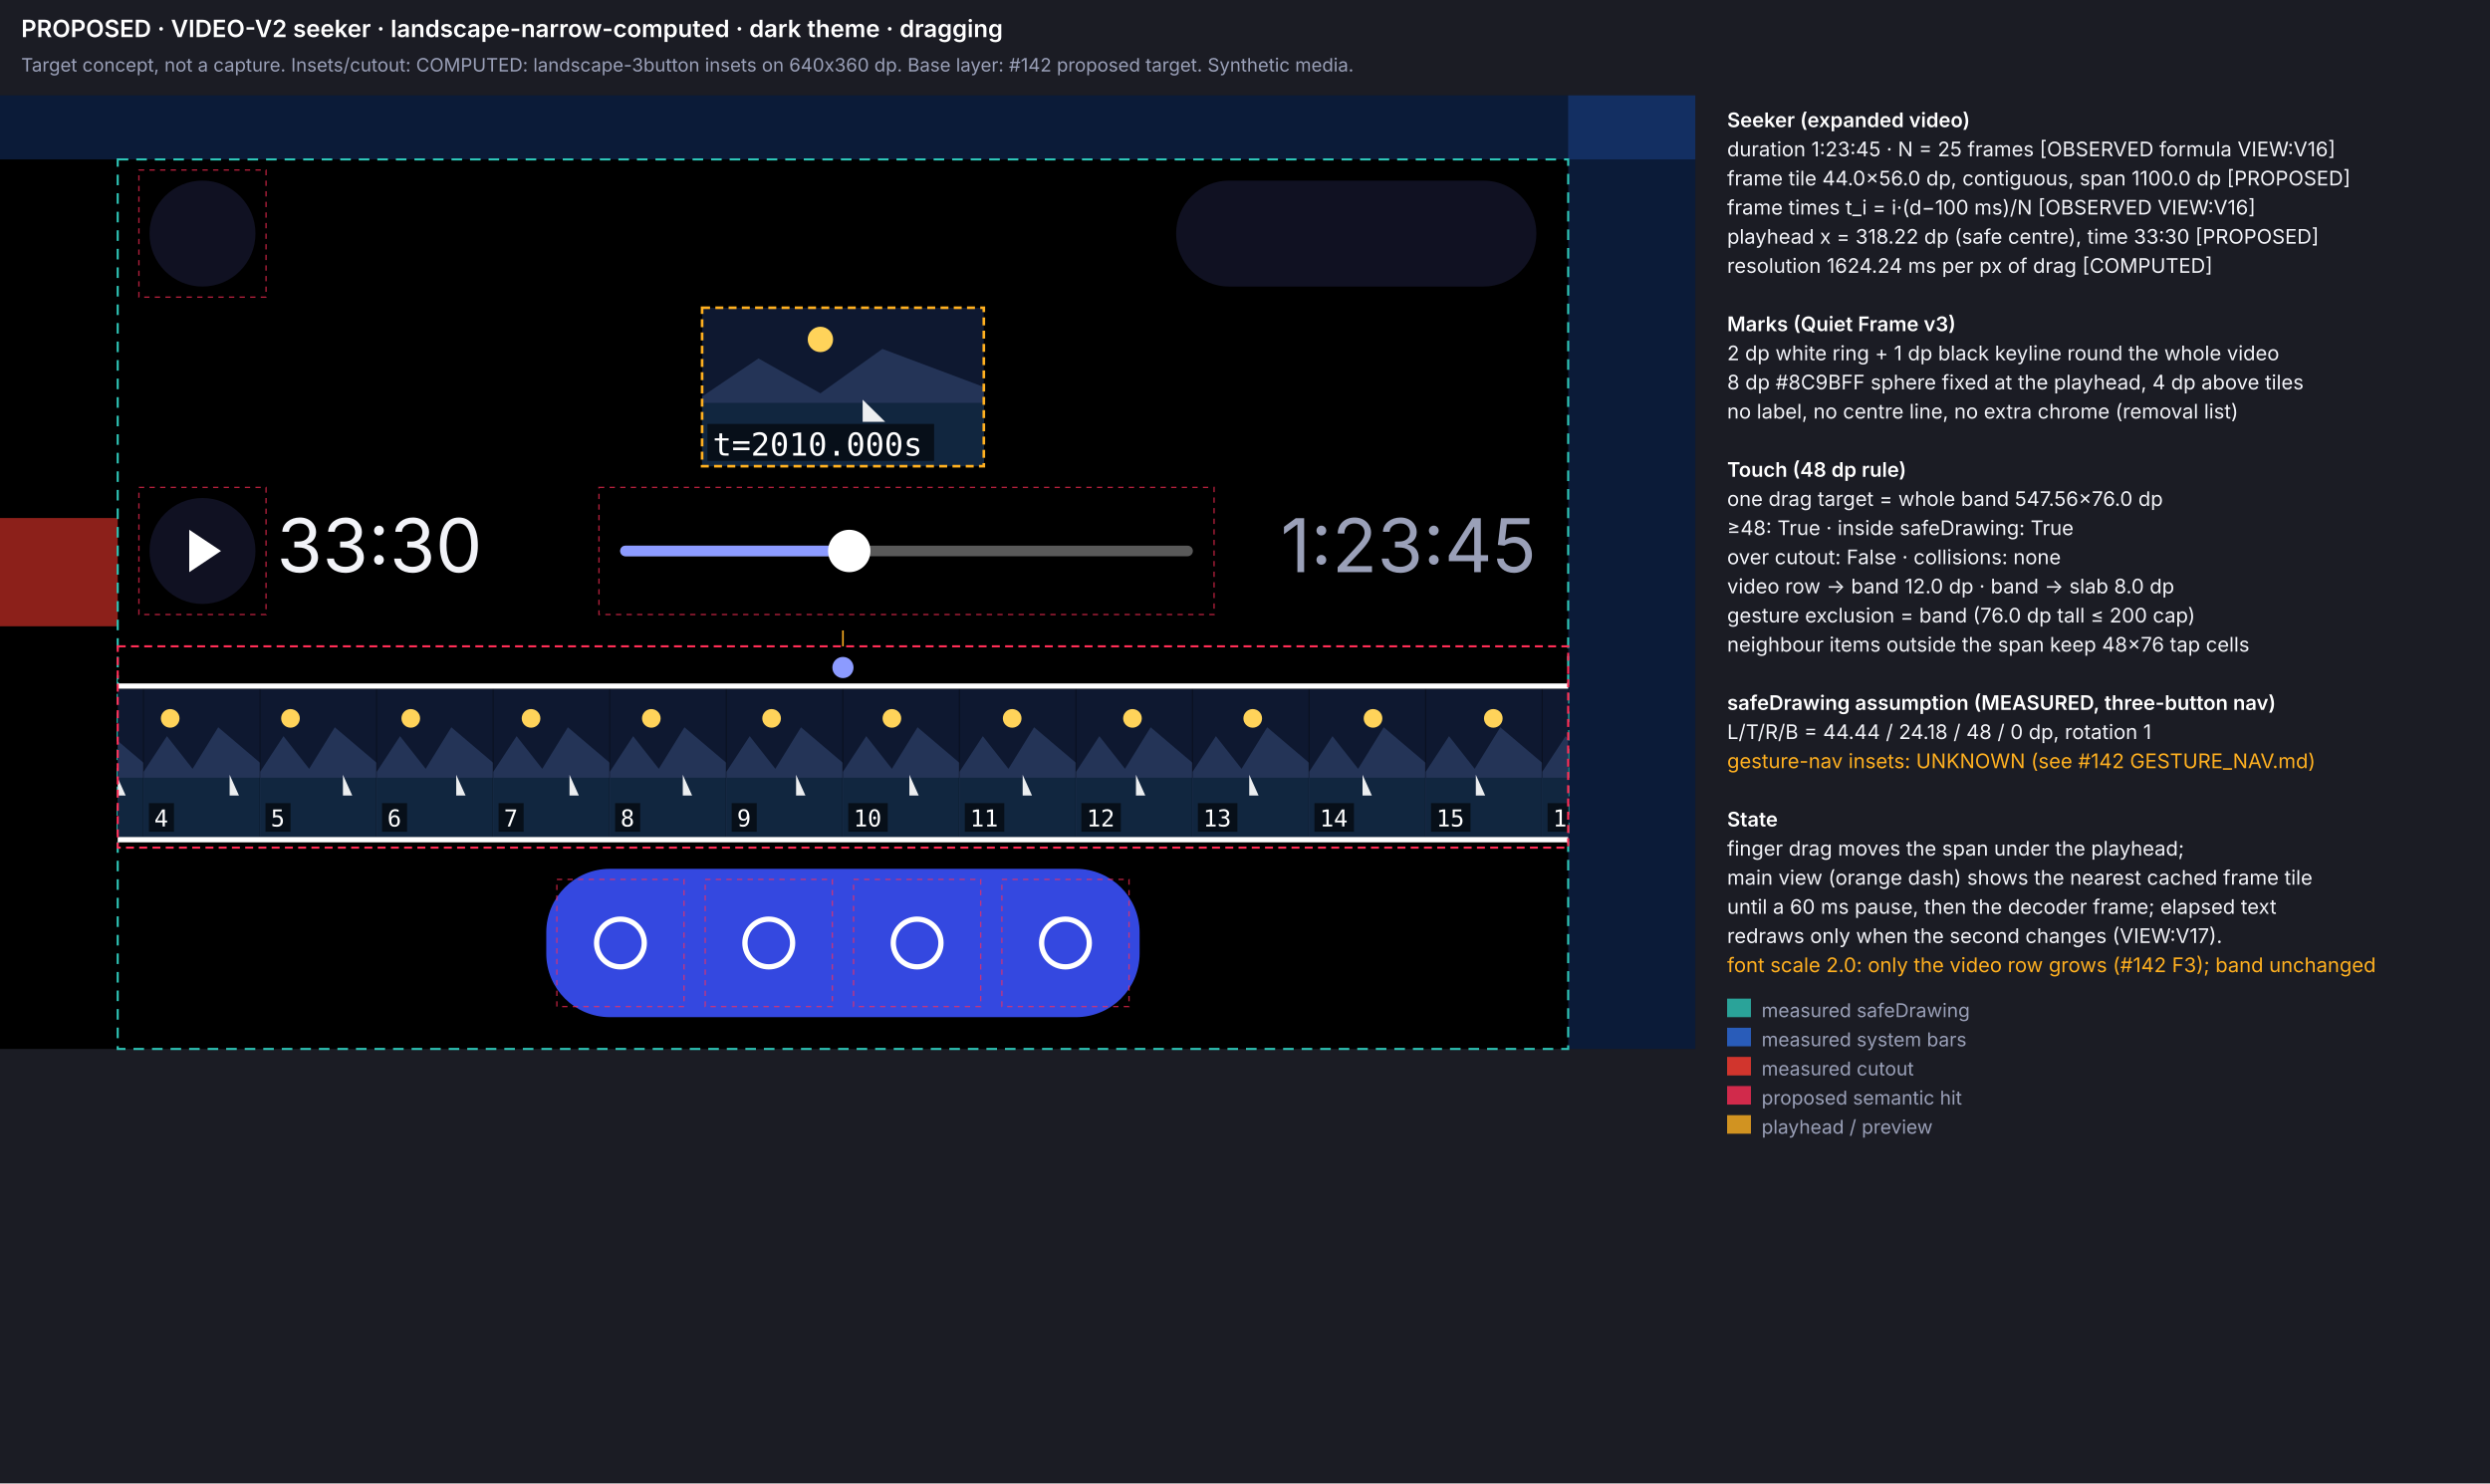
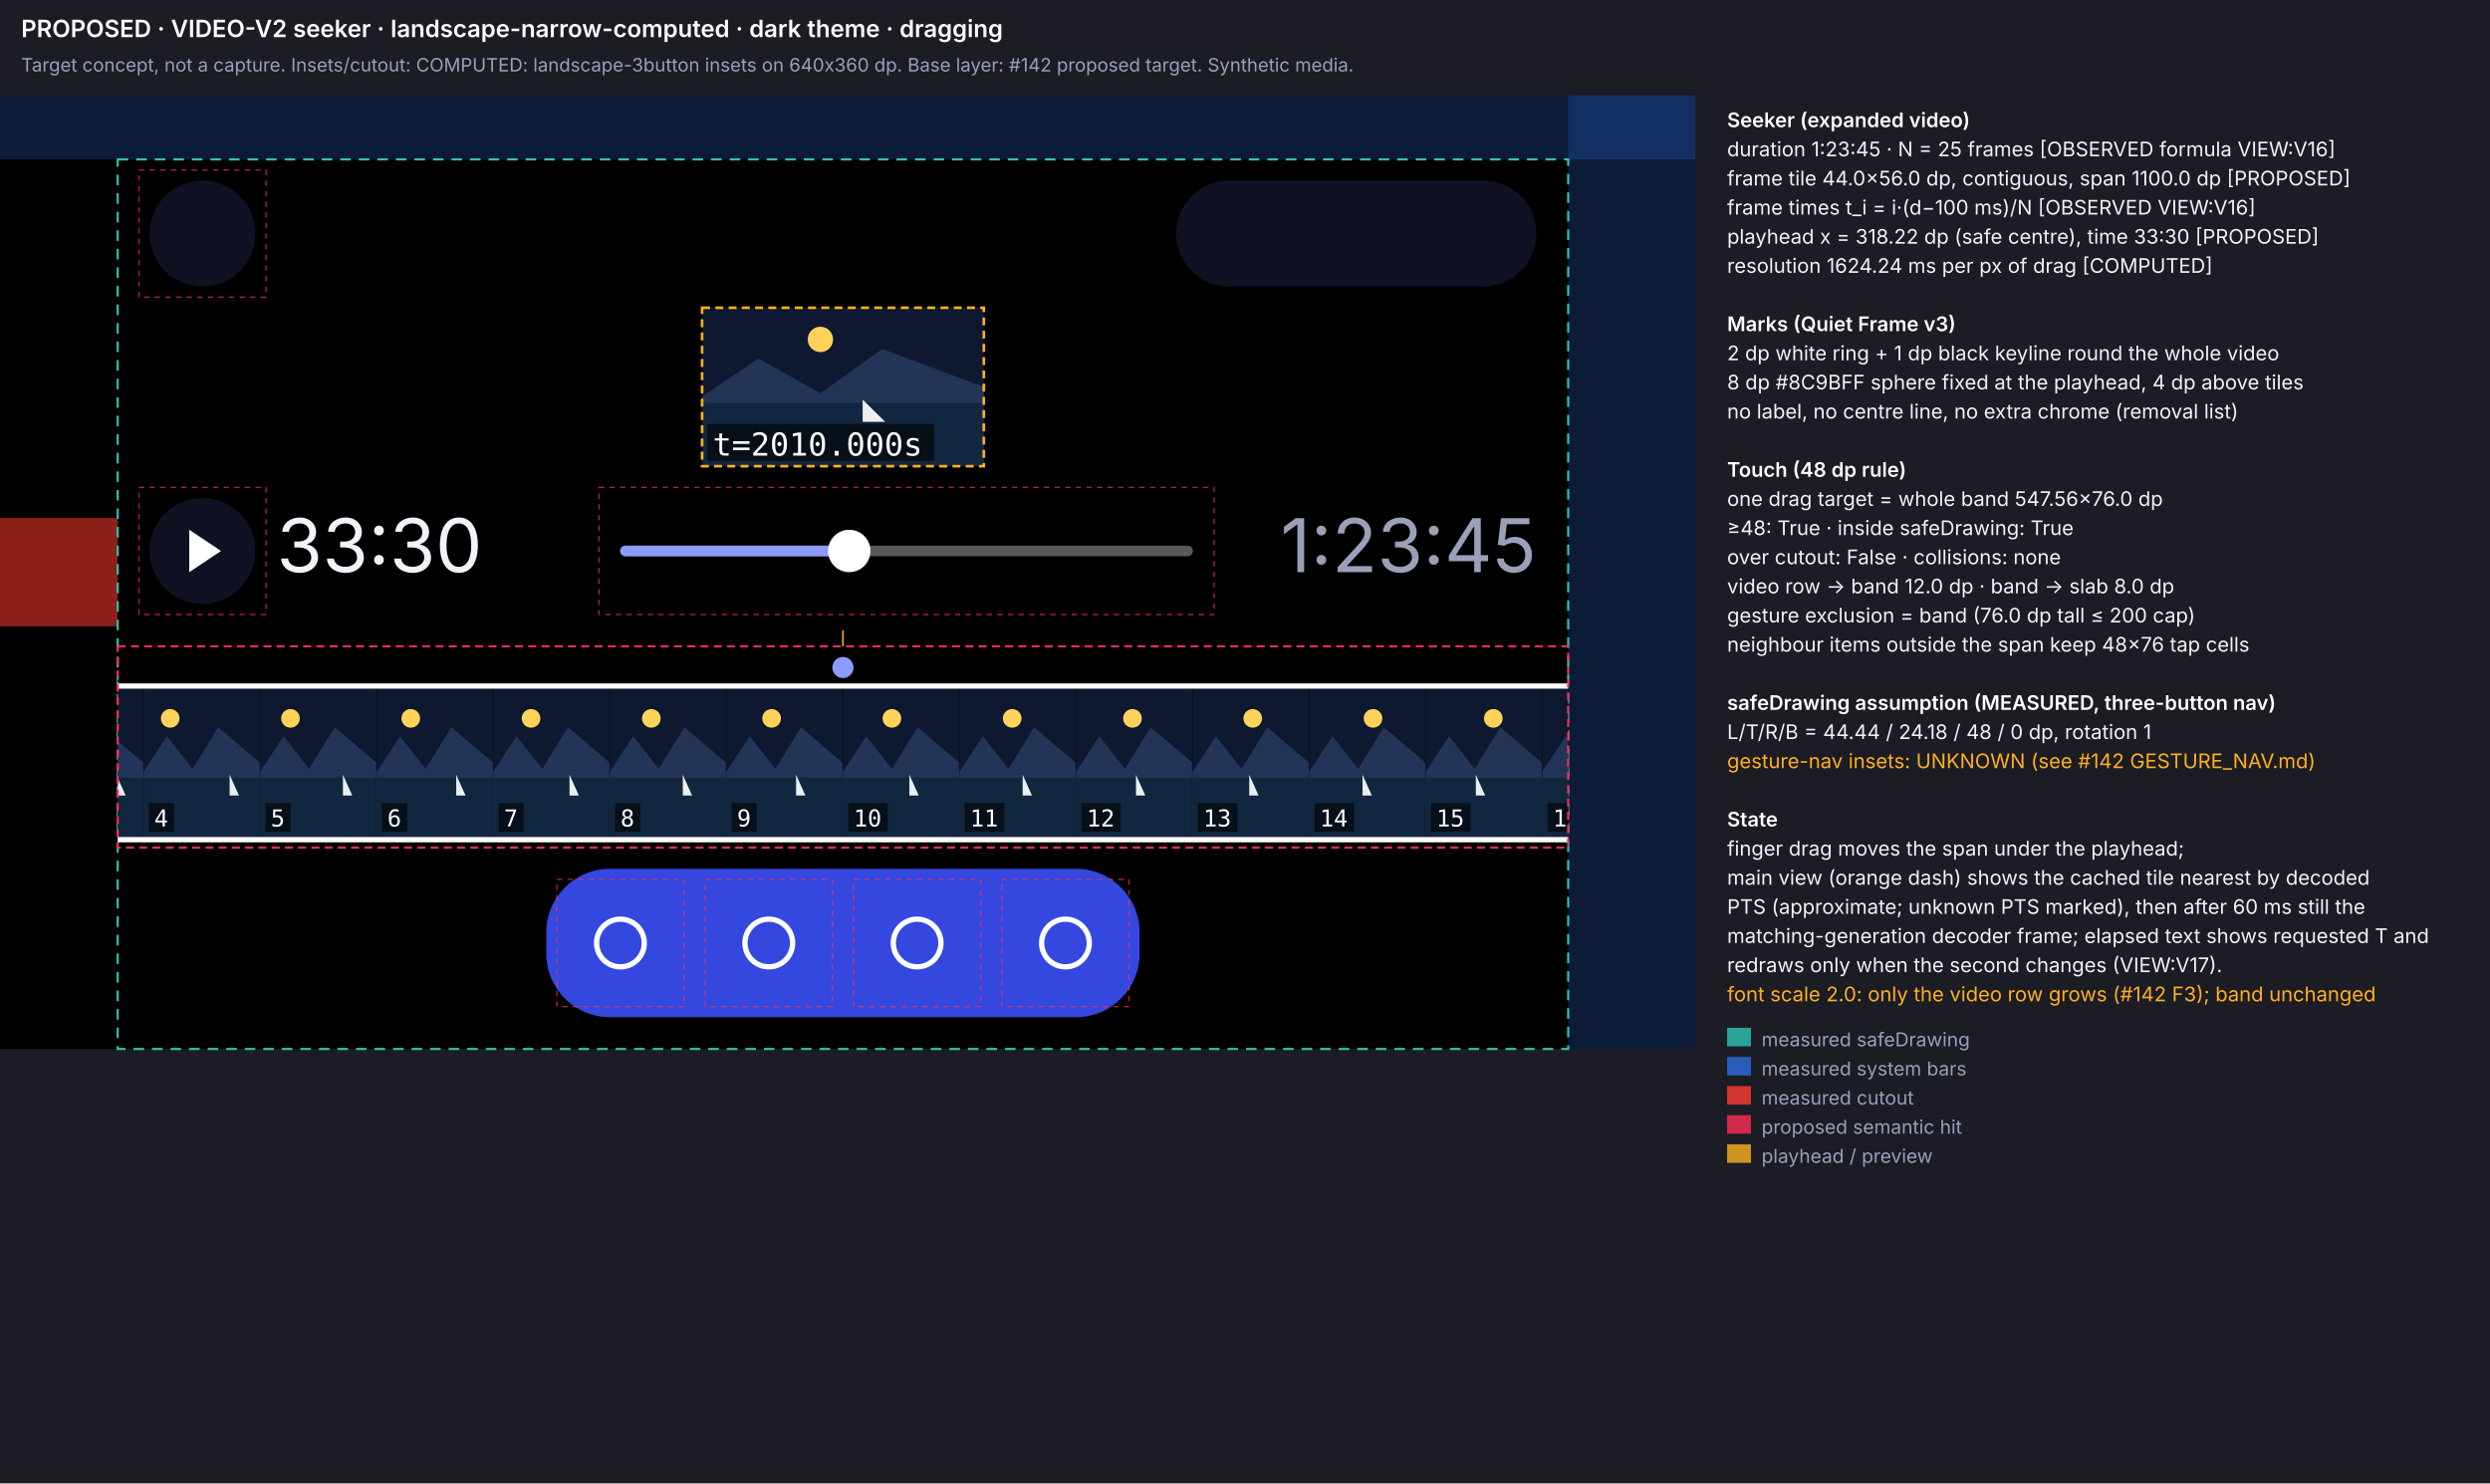
<svg xmlns="http://www.w3.org/2000/svg" viewBox="0 0 940.0 560.0" width="1880.0" height="1120.0" font-family="Funnel Sans, Inter, Arial, sans-serif">
  <rect width="940.0" height="560.0" fill="#1B1C24" />
  <text x="8" y="14" font-size="9" fill="#FFF" font-weight="600">PROPOSED · VIDEO-V2 seeker · landscape-narrow-computed · dark theme · dragging</text>
  <text x="8" y="27" font-size="7" fill="#9AA0B8">Target concept, not a capture. Insets/cutout: COMPUTED: landscape-3button insets on 640x360 dp. Base layer: #142 proposed target. Synthetic media.</text>
  <g transform="translate(0,36)">
    <rect width="640.0" height="360.0" fill="#000" />
    <clipPath id="media">
      <rect x="265.05" y="80.18" width="106.35" height="59.82" rx="0" />
    </clipPath>
    <g clip-path="url(#media)">
      <rect x="265.05" y="80.18" width="106.35" height="59.82" fill="#0E1830" />
      <path d="M265.05 113.68 L286.32 99.32 L309.71 112.48 L333.11 95.73 L371.39 110.09 V140.0 H265.05 Z" fill="#243457" />
      <rect x="265.05" y="116.07" width="106.35" height="23.93" fill="#11263F" />
      <circle cx="309.71" cy="92.14" r="4.79" fill="#FFD35A" />
      <path d="M325.66 123.25 l0 -8.37 l8.51 8.37 Z" fill="#FFFFFF" opacity=".92" />
      <rect x="267.05" y="124.04" width="85.59" height="13.96" fill="#000" opacity=".6" />
      <text x="269.05" y="136.0" font-size="11.96" fill="#FFF" font-family="monospace">t=2010.000s</text>
    </g>
    <rect x="265.05" y="80.18" width="106.35" height="59.82" fill="none" stroke="#FFB020" stroke-width="1" stroke-dasharray="3 2" />
    <rect width="640.0" height="24.18" fill="#2D6CDF" opacity=".25" />
    <rect x="592.0" width="48" height="360.0" fill="#2D6CDF" opacity=".25" />
    <rect x="0.0" y="159.56" width="44.44" height="40.88" fill="#FF3B30" opacity=".55" />
    <rect x="44.44" y="24.18" width="547.56" height="335.82" fill="none" stroke="#2EC4B6" stroke-dasharray="4 3" stroke-width=".8" />
    <circle cx="76.44" cy="52.18" r="20" fill="#14152A" opacity=".8" />
    <rect x="444.0" y="32.18" width="136.0" height="40.0" rx="20" fill="#14152A" opacity=".8" />
    <rect x="234.12" y="170.0" width="216.2" height="4" rx="2" fill="#FFF" opacity=".35" />
    <rect x="234.12" y="170.0" width="86.48" height="4" rx="2" fill="#8C9BFF" />
    <circle cx="320.6" cy="172.0" r="8" fill="#FFF" />
    <circle cx="76.44" cy="172.0" r="20" fill="#14152A" opacity=".8" />
    <path d="M71.44 164.0 l12 8 l-12 8 Z" fill="#FFF" />
    <text x="104.44" y="180.0" font-size="28.0" fill="#F2F3F8">33:30</text>
    <text x="580.0" y="180.0" font-size="28.0" fill="#9AA0B8" text-anchor="end">1:23:45</text>
    <clipPath id="bdraggingband">
      <rect x="44.44" y="206.0" width="547.56" height="80.0" />
    </clipPath>
    <g clip-path="url(#bdraggingband)">
      <clipPath id="bdraggingspan">
        <rect x="-121.78" y="224.0" width="1100.0" height="56.0" rx="8" />
      </clipPath>
      <g clip-path="url(#bdraggingspan)">
        <rect x="-121.78" y="224.0" width="44.0" height="56.0" fill="#0E1830" />
        <path d="M-121.78 255.36 L-112.98 241.92 L-103.3 254.24 L-93.62 238.56 L-77.78 252.0 V280.0 H-121.78 Z" fill="#243457" />
        <rect x="-121.78" y="257.6" width="44.0" height="22.4" fill="#11263F" />
        <circle cx="-117.38" cy="235.2" r="3.52" fill="#FFD35A" />
        <path d="M-84.38 264.32 l0 -7.84 l3.52 7.84 Z" fill="#FFFFFF" opacity=".92" />
        <rect x="-119.78" y="267.2" width="9.46" height="10.8" fill="#000" opacity=".6" />
        <text x="-117.78" y="276.0" font-size="8.8" fill="#FFF" font-family="monospace">0</text>
        <line x1="-77.78" y1="224.0" x2="-77.78" y2="280.0" stroke="#000" stroke-opacity=".35" stroke-width=".5" />
        <rect x="-77.78" y="224.0" width="44.0" height="56.0" fill="#0E1830" />
        <path d="M-77.78 255.36 L-68.98 241.92 L-59.3 254.24 L-49.62 238.56 L-33.78 252.0 V280.0 H-77.78 Z" fill="#243457" />
        <rect x="-77.78" y="257.6" width="44.0" height="22.4" fill="#11263F" />
        <circle cx="-71.97" cy="235.2" r="3.52" fill="#FFD35A" />
        <path d="M-41.61 264.32 l0 -7.84 l3.52 7.84 Z" fill="#FFFFFF" opacity=".92" />
        <rect x="-75.78" y="267.2" width="9.46" height="10.8" fill="#000" opacity=".6" />
        <text x="-73.78" y="276.0" font-size="8.8" fill="#FFF" font-family="monospace">1</text>
        <line x1="-33.78" y1="224.0" x2="-33.78" y2="280.0" stroke="#000" stroke-opacity=".35" stroke-width=".5" />
        <rect x="-33.78" y="224.0" width="44.0" height="56.0" fill="#0E1830" />
        <path d="M-33.78 255.36 L-24.98 241.92 L-15.3 254.24 L-5.62 238.56 L10.22 252.0 V280.0 H-33.78 Z" fill="#243457" />
        <rect x="-33.78" y="257.6" width="44.0" height="22.4" fill="#11263F" />
        <circle cx="-26.56" cy="235.2" r="3.52" fill="#FFD35A" />
        <path d="M1.16 264.32 l0 -7.84 l3.52 7.84 Z" fill="#FFFFFF" opacity=".92" />
        <rect x="-31.78" y="267.2" width="9.46" height="10.8" fill="#000" opacity=".6" />
        <text x="-29.78" y="276.0" font-size="8.8" fill="#FFF" font-family="monospace">2</text>
        <line x1="10.22" y1="224.0" x2="10.22" y2="280.0" stroke="#000" stroke-opacity=".35" stroke-width=".5" />
        <rect x="10.22" y="224.0" width="44.0" height="56.0" fill="#0E1830" />
        <path d="M10.22 255.36 L19.02 241.92 L28.7 254.24 L38.38 238.56 L54.22 252.0 V280.0 H10.22 Z" fill="#243457" />
        <rect x="10.22" y="257.6" width="44.0" height="22.4" fill="#11263F" />
        <circle cx="18.84" cy="235.2" r="3.52" fill="#FFD35A" />
        <path d="M43.92 264.32 l0 -7.84 l3.52 7.84 Z" fill="#FFFFFF" opacity=".92" />
        <rect x="12.22" y="267.2" width="9.46" height="10.8" fill="#000" opacity=".6" />
        <text x="14.22" y="276.0" font-size="8.8" fill="#FFF" font-family="monospace">3</text>
        <line x1="54.22" y1="224.0" x2="54.22" y2="280.0" stroke="#000" stroke-opacity=".35" stroke-width=".5" />
        <rect x="54.22" y="224.0" width="44.0" height="56.0" fill="#0E1830" />
        <path d="M54.22 255.36 L63.02 241.92 L72.7 254.24 L82.38 238.56 L98.22 252.0 V280.0 H54.22 Z" fill="#243457" />
        <rect x="54.22" y="257.6" width="44.0" height="22.4" fill="#11263F" />
        <circle cx="64.25" cy="235.2" r="3.52" fill="#FFD35A" />
        <path d="M86.69 264.32 l0 -7.84 l3.52 7.84 Z" fill="#FFFFFF" opacity=".92" />
        <rect x="56.22" y="267.2" width="9.46" height="10.8" fill="#000" opacity=".6" />
        <text x="58.22" y="276.0" font-size="8.8" fill="#FFF" font-family="monospace">4</text>
        <line x1="98.22" y1="224.0" x2="98.22" y2="280.0" stroke="#000" stroke-opacity=".35" stroke-width=".5" />
        <rect x="98.22" y="224.0" width="44.0" height="56.0" fill="#0E1830" />
        <path d="M98.22 255.36 L107.02 241.92 L116.7 254.24 L126.38 238.56 L142.22 252.0 V280.0 H98.22 Z" fill="#243457" />
        <rect x="98.22" y="257.6" width="44.0" height="22.4" fill="#11263F" />
        <circle cx="109.66" cy="235.2" r="3.52" fill="#FFD35A" />
        <path d="M129.46 264.32 l0 -7.84 l3.52 7.84 Z" fill="#FFFFFF" opacity=".92" />
        <rect x="100.22" y="267.2" width="9.46" height="10.8" fill="#000" opacity=".6" />
        <text x="102.22" y="276.0" font-size="8.8" fill="#FFF" font-family="monospace">5</text>
        <line x1="142.22" y1="224.0" x2="142.22" y2="280.0" stroke="#000" stroke-opacity=".35" stroke-width=".5" />
        <rect x="142.22" y="224.0" width="44.0" height="56.0" fill="#0E1830" />
        <path d="M142.22 255.36 L151.02 241.92 L160.7 254.24 L170.38 238.56 L186.22 252.0 V280.0 H142.22 Z" fill="#243457" />
        <rect x="142.22" y="257.6" width="44.0" height="22.4" fill="#11263F" />
        <circle cx="155.07" cy="235.2" r="3.52" fill="#FFD35A" />
        <path d="M172.23 264.32 l0 -7.84 l3.52 7.84 Z" fill="#FFFFFF" opacity=".92" />
        <rect x="144.22" y="267.2" width="9.46" height="10.8" fill="#000" opacity=".6" />
        <text x="146.22" y="276.0" font-size="8.8" fill="#FFF" font-family="monospace">6</text>
        <line x1="186.22" y1="224.0" x2="186.22" y2="280.0" stroke="#000" stroke-opacity=".35" stroke-width=".5" />
        <rect x="186.22" y="224.0" width="44.0" height="56.0" fill="#0E1830" />
        <path d="M186.22 255.36 L195.02 241.92 L204.7 254.24 L214.38 238.56 L230.22 252.0 V280.0 H186.22 Z" fill="#243457" />
        <rect x="186.22" y="257.6" width="44.0" height="22.4" fill="#11263F" />
        <circle cx="200.48" cy="235.2" r="3.52" fill="#FFD35A" />
        <path d="M215.0 264.32 l0 -7.84 l3.52 7.84 Z" fill="#FFFFFF" opacity=".92" />
        <rect x="188.22" y="267.2" width="9.46" height="10.8" fill="#000" opacity=".6" />
        <text x="190.22" y="276.0" font-size="8.8" fill="#FFF" font-family="monospace">7</text>
        <line x1="230.22" y1="224.0" x2="230.22" y2="280.0" stroke="#000" stroke-opacity=".35" stroke-width=".5" />
        <rect x="230.22" y="224.0" width="44.0" height="56.0" fill="#0E1830" />
        <path d="M230.22 255.36 L239.02 241.92 L248.7 254.24 L258.38 238.56 L274.22 252.0 V280.0 H230.22 Z" fill="#243457" />
        <rect x="230.22" y="257.6" width="44.0" height="22.4" fill="#11263F" />
        <circle cx="245.88" cy="235.2" r="3.52" fill="#FFD35A" />
        <path d="M257.76 264.32 l0 -7.84 l3.52 7.84 Z" fill="#FFFFFF" opacity=".92" />
        <rect x="232.22" y="267.2" width="9.46" height="10.8" fill="#000" opacity=".6" />
        <text x="234.22" y="276.0" font-size="8.8" fill="#FFF" font-family="monospace">8</text>
        <line x1="274.22" y1="224.0" x2="274.22" y2="280.0" stroke="#000" stroke-opacity=".35" stroke-width=".5" />
        <rect x="274.22" y="224.0" width="44.0" height="56.0" fill="#0E1830" />
        <path d="M274.22 255.36 L283.02 241.92 L292.7 254.24 L302.38 238.56 L318.22 252.0 V280.0 H274.22 Z" fill="#243457" />
        <rect x="274.22" y="257.6" width="44.0" height="22.4" fill="#11263F" />
        <circle cx="291.29" cy="235.2" r="3.52" fill="#FFD35A" />
        <path d="M300.53 264.32 l0 -7.84 l3.52 7.84 Z" fill="#FFFFFF" opacity=".92" />
        <rect x="276.22" y="267.2" width="9.46" height="10.8" fill="#000" opacity=".6" />
        <text x="278.22" y="276.0" font-size="8.8" fill="#FFF" font-family="monospace">9</text>
        <line x1="318.22" y1="224.0" x2="318.22" y2="280.0" stroke="#000" stroke-opacity=".35" stroke-width=".5" />
        <rect x="318.22" y="224.0" width="44.0" height="56.0" fill="#0E1830" />
        <path d="M318.22 255.36 L327.02 241.92 L336.7 254.24 L346.38 238.56 L362.22 252.0 V280.0 H318.22 Z" fill="#243457" />
        <rect x="318.22" y="257.6" width="44.0" height="22.4" fill="#11263F" />
        <circle cx="336.7" cy="235.2" r="3.52" fill="#FFD35A" />
        <path d="M343.3 264.32 l0 -7.84 l3.52 7.84 Z" fill="#FFFFFF" opacity=".92" />
        <rect x="320.22" y="267.2" width="14.91" height="10.8" fill="#000" opacity=".6" />
        <text x="322.22" y="276.0" font-size="8.8" fill="#FFF" font-family="monospace">10</text>
        <line x1="362.22" y1="224.0" x2="362.22" y2="280.0" stroke="#000" stroke-opacity=".35" stroke-width=".5" />
        <rect x="362.22" y="224.0" width="44.0" height="56.0" fill="#0E1830" />
        <path d="M362.22 255.36 L371.02 241.92 L380.7 254.24 L390.38 238.56 L406.22 252.0 V280.0 H362.22 Z" fill="#243457" />
        <rect x="362.22" y="257.6" width="44.0" height="22.4" fill="#11263F" />
        <circle cx="382.11" cy="235.2" r="3.52" fill="#FFD35A" />
        <path d="M386.07 264.32 l0 -7.84 l3.52 7.84 Z" fill="#FFFFFF" opacity=".92" />
        <rect x="364.22" y="267.2" width="14.91" height="10.8" fill="#000" opacity=".6" />
        <text x="366.22" y="276.0" font-size="8.8" fill="#FFF" font-family="monospace">11</text>
        <line x1="406.22" y1="224.0" x2="406.22" y2="280.0" stroke="#000" stroke-opacity=".35" stroke-width=".5" />
        <rect x="406.22" y="224.0" width="44.0" height="56.0" fill="#0E1830" />
        <path d="M406.22 255.36 L415.02 241.92 L424.7 254.24 L434.38 238.56 L450.22 252.0 V280.0 H406.22 Z" fill="#243457" />
        <rect x="406.22" y="257.6" width="44.0" height="22.4" fill="#11263F" />
        <circle cx="427.52" cy="235.2" r="3.52" fill="#FFD35A" />
        <path d="M428.84 264.32 l0 -7.84 l3.52 7.84 Z" fill="#FFFFFF" opacity=".92" />
        <rect x="408.22" y="267.2" width="14.91" height="10.8" fill="#000" opacity=".6" />
        <text x="410.22" y="276.0" font-size="8.8" fill="#FFF" font-family="monospace">12</text>
        <line x1="450.22" y1="224.0" x2="450.22" y2="280.0" stroke="#000" stroke-opacity=".35" stroke-width=".5" />
        <rect x="450.22" y="224.0" width="44.0" height="56.0" fill="#0E1830" />
        <path d="M450.22 255.36 L459.02 241.92 L468.7 254.24 L478.38 238.56 L494.22 252.0 V280.0 H450.22 Z" fill="#243457" />
        <rect x="450.22" y="257.6" width="44.0" height="22.4" fill="#11263F" />
        <circle cx="472.92" cy="235.2" r="3.52" fill="#FFD35A" />
        <path d="M471.6 264.32 l0 -7.84 l3.52 7.84 Z" fill="#FFFFFF" opacity=".92" />
        <rect x="452.22" y="267.2" width="14.91" height="10.8" fill="#000" opacity=".6" />
        <text x="454.22" y="276.0" font-size="8.8" fill="#FFF" font-family="monospace">13</text>
        <line x1="494.22" y1="224.0" x2="494.22" y2="280.0" stroke="#000" stroke-opacity=".35" stroke-width=".5" />
        <rect x="494.22" y="224.0" width="44.0" height="56.0" fill="#0E1830" />
        <path d="M494.22 255.36 L503.02 241.92 L512.7 254.24 L522.38 238.56 L538.22 252.0 V280.0 H494.22 Z" fill="#243457" />
        <rect x="494.22" y="257.6" width="44.0" height="22.4" fill="#11263F" />
        <circle cx="518.33" cy="235.2" r="3.52" fill="#FFD35A" />
        <path d="M514.37 264.32 l0 -7.84 l3.52 7.84 Z" fill="#FFFFFF" opacity=".92" />
        <rect x="496.22" y="267.2" width="14.91" height="10.8" fill="#000" opacity=".6" />
        <text x="498.22" y="276.0" font-size="8.8" fill="#FFF" font-family="monospace">14</text>
        <line x1="538.22" y1="224.0" x2="538.22" y2="280.0" stroke="#000" stroke-opacity=".35" stroke-width=".5" />
        <rect x="538.22" y="224.0" width="44.0" height="56.0" fill="#0E1830" />
        <path d="M538.22 255.36 L547.02 241.92 L556.7 254.24 L566.38 238.56 L582.22 252.0 V280.0 H538.22 Z" fill="#243457" />
        <rect x="538.22" y="257.6" width="44.0" height="22.4" fill="#11263F" />
        <circle cx="563.74" cy="235.2" r="3.52" fill="#FFD35A" />
        <path d="M557.14 264.32 l0 -7.84 l3.52 7.84 Z" fill="#FFFFFF" opacity=".92" />
        <rect x="540.22" y="267.2" width="14.91" height="10.8" fill="#000" opacity=".6" />
        <text x="542.22" y="276.0" font-size="8.8" fill="#FFF" font-family="monospace">15</text>
        <line x1="582.22" y1="224.0" x2="582.22" y2="280.0" stroke="#000" stroke-opacity=".35" stroke-width=".5" />
        <rect x="582.22" y="224.0" width="44.0" height="56.0" fill="#0E1830" />
        <path d="M582.22 255.36 L591.02 241.92 L600.7 254.24 L610.38 238.56 L626.22 252.0 V280.0 H582.22 Z" fill="#243457" />
        <rect x="582.22" y="257.6" width="44.0" height="22.4" fill="#11263F" />
        <circle cx="609.15" cy="235.2" r="3.52" fill="#FFD35A" />
        <path d="M599.91 264.32 l0 -7.84 l3.52 7.84 Z" fill="#FFFFFF" opacity=".92" />
        <rect x="584.22" y="267.2" width="14.91" height="10.8" fill="#000" opacity=".6" />
        <text x="586.22" y="276.0" font-size="8.8" fill="#FFF" font-family="monospace">16</text>
        <line x1="626.22" y1="224.0" x2="626.22" y2="280.0" stroke="#000" stroke-opacity=".35" stroke-width=".5" />
        <rect x="626.22" y="224.0" width="44.0" height="56.0" fill="#0E1830" />
        <path d="M626.22 255.36 L635.02 241.92 L644.7 254.24 L654.38 238.56 L670.22 252.0 V280.0 H626.22 Z" fill="#243457" />
        <rect x="626.22" y="257.6" width="44.0" height="22.4" fill="#11263F" />
        <circle cx="654.56" cy="235.2" r="3.52" fill="#FFD35A" />
        <path d="M642.68 264.32 l0 -7.84 l3.52 7.84 Z" fill="#FFFFFF" opacity=".92" />
        <rect x="628.22" y="267.2" width="14.91" height="10.8" fill="#000" opacity=".6" />
        <text x="630.22" y="276.0" font-size="8.8" fill="#FFF" font-family="monospace">17</text>
        <line x1="670.22" y1="224.0" x2="670.22" y2="280.0" stroke="#000" stroke-opacity=".35" stroke-width=".5" />
        <rect x="670.22" y="224.0" width="44.0" height="56.0" fill="#0E1830" />
        <path d="M670.22 255.36 L679.02 241.92 L688.7 254.24 L698.38 238.56 L714.22 252.0 V280.0 H670.22 Z" fill="#243457" />
        <rect x="670.22" y="257.6" width="44.0" height="22.4" fill="#11263F" />
        <circle cx="699.96" cy="235.2" r="3.52" fill="#FFD35A" />
        <path d="M685.44 264.32 l0 -7.84 l3.52 7.84 Z" fill="#FFFFFF" opacity=".92" />
        <rect x="672.22" y="267.2" width="14.91" height="10.8" fill="#000" opacity=".6" />
        <text x="674.22" y="276.0" font-size="8.8" fill="#FFF" font-family="monospace">18</text>
        <line x1="714.22" y1="224.0" x2="714.22" y2="280.0" stroke="#000" stroke-opacity=".35" stroke-width=".5" />
        <rect x="714.22" y="224.0" width="44.0" height="56.0" fill="#0E1830" />
        <path d="M714.22 255.36 L723.02 241.92 L732.7 254.24 L742.38 238.56 L758.22 252.0 V280.0 H714.22 Z" fill="#243457" />
        <rect x="714.22" y="257.6" width="44.0" height="22.4" fill="#11263F" />
        <circle cx="745.37" cy="235.2" r="3.52" fill="#FFD35A" />
        <path d="M728.21 264.32 l0 -7.84 l3.52 7.84 Z" fill="#FFFFFF" opacity=".92" />
        <rect x="716.22" y="267.2" width="14.91" height="10.8" fill="#000" opacity=".6" />
        <text x="718.22" y="276.0" font-size="8.8" fill="#FFF" font-family="monospace">19</text>
        <line x1="758.22" y1="224.0" x2="758.22" y2="280.0" stroke="#000" stroke-opacity=".35" stroke-width=".5" />
        <rect x="758.22" y="224.0" width="44.0" height="56.0" fill="#0E1830" />
        <path d="M758.22 255.36 L767.02 241.92 L776.7 254.24 L786.38 238.56 L802.22 252.0 V280.0 H758.22 Z" fill="#243457" />
        <rect x="758.22" y="257.6" width="44.0" height="22.4" fill="#11263F" />
        <circle cx="790.78" cy="235.2" r="3.52" fill="#FFD35A" />
        <path d="M770.98 264.32 l0 -7.84 l3.52 7.84 Z" fill="#FFFFFF" opacity=".92" />
        <rect x="760.22" y="267.2" width="14.91" height="10.8" fill="#000" opacity=".6" />
        <text x="762.22" y="276.0" font-size="8.8" fill="#FFF" font-family="monospace">20</text>
        <line x1="802.22" y1="224.0" x2="802.22" y2="280.0" stroke="#000" stroke-opacity=".35" stroke-width=".5" />
        <rect x="802.22" y="224.0" width="44.0" height="56.0" fill="#0E1830" />
        <path d="M802.22 255.36 L811.02 241.92 L820.7 254.24 L830.38 238.56 L846.22 252.0 V280.0 H802.22 Z" fill="#243457" />
        <rect x="802.22" y="257.6" width="44.0" height="22.4" fill="#11263F" />
        <circle cx="836.19" cy="235.2" r="3.52" fill="#FFD35A" />
        <path d="M813.75 264.32 l0 -7.84 l3.52 7.84 Z" fill="#FFFFFF" opacity=".92" />
        <rect x="804.22" y="267.2" width="14.91" height="10.8" fill="#000" opacity=".6" />
        <text x="806.22" y="276.0" font-size="8.8" fill="#FFF" font-family="monospace">21</text>
        <line x1="846.22" y1="224.0" x2="846.22" y2="280.0" stroke="#000" stroke-opacity=".35" stroke-width=".5" />
        <rect x="846.22" y="224.0" width="44.0" height="56.0" fill="#0E1830" />
        <path d="M846.22 255.36 L855.02 241.92 L864.7 254.24 L874.38 238.56 L890.22 252.0 V280.0 H846.22 Z" fill="#243457" />
        <rect x="846.22" y="257.6" width="44.0" height="22.4" fill="#11263F" />
        <circle cx="881.6" cy="235.2" r="3.52" fill="#FFD35A" />
        <path d="M856.52 264.32 l0 -7.84 l3.52 7.84 Z" fill="#FFFFFF" opacity=".92" />
        <rect x="848.22" y="267.2" width="14.91" height="10.8" fill="#000" opacity=".6" />
        <text x="850.22" y="276.0" font-size="8.8" fill="#FFF" font-family="monospace">22</text>
        <line x1="890.22" y1="224.0" x2="890.22" y2="280.0" stroke="#000" stroke-opacity=".35" stroke-width=".5" />
        <rect x="890.22" y="224.0" width="44.0" height="56.0" fill="#0E1830" />
        <path d="M890.22 255.36 L899.02 241.92 L908.7 254.24 L918.38 238.56 L934.22 252.0 V280.0 H890.22 Z" fill="#243457" />
        <rect x="890.22" y="257.6" width="44.0" height="22.4" fill="#11263F" />
        <circle cx="927.0" cy="235.2" r="3.52" fill="#FFD35A" />
        <path d="M899.28 264.32 l0 -7.84 l3.52 7.84 Z" fill="#FFFFFF" opacity=".92" />
        <rect x="892.22" y="267.2" width="14.91" height="10.8" fill="#000" opacity=".6" />
        <text x="894.22" y="276.0" font-size="8.8" fill="#FFF" font-family="monospace">23</text>
        <line x1="934.22" y1="224.0" x2="934.22" y2="280.0" stroke="#000" stroke-opacity=".35" stroke-width=".5" />
        <rect x="934.22" y="224.0" width="44.0" height="56.0" fill="#0E1830" />
        <path d="M934.22 255.36 L943.02 241.92 L952.7 254.24 L962.38 238.56 L978.22 252.0 V280.0 H934.22 Z" fill="#243457" />
        <rect x="934.22" y="257.6" width="44.0" height="22.4" fill="#11263F" />
        <circle cx="972.41" cy="235.2" r="3.52" fill="#FFD35A" />
        <path d="M942.05 264.32 l0 -7.84 l3.52 7.84 Z" fill="#FFFFFF" opacity=".92" />
        <rect x="936.22" y="267.2" width="14.91" height="10.8" fill="#000" opacity=".6" />
        <text x="938.22" y="276.0" font-size="8.8" fill="#FFF" font-family="monospace">24</text>
        <line x1="978.22" y1="224.0" x2="978.22" y2="280.0" stroke="#000" stroke-opacity=".35" stroke-width=".5" />
      </g>
      <rect x="-124.78" y="221.0" width="1106.0" height="62.0" rx="11" fill="none" stroke="#000" stroke-width="1" />
      <rect x="-122.78" y="223.0" width="1102.0" height="58.0" rx="9" fill="none" stroke="#FFF" stroke-width="2" />
    </g>
    <circle cx="318.22" cy="216.0" r="5.0" fill="#000" />
    <circle cx="318.22" cy="216.0" r="4.0" fill="#8C9BFF" />
    <rect x="206.22" y="292.0" width="224.0" height="56.0" rx="24" fill="#3448E0" />
    <circle cx="234.22" cy="320.0" r="9" fill="none" stroke="#FFF" stroke-width="2" />
    <circle cx="290.22" cy="320.0" r="9" fill="none" stroke="#FFF" stroke-width="2" />
    <circle cx="346.22" cy="320.0" r="9" fill="none" stroke="#FFF" stroke-width="2" />
    <circle cx="402.22" cy="320.0" r="9" fill="none" stroke="#FFF" stroke-width="2" />
    <rect x="44.44" y="208.0" width="547.56" height="76.0" fill="none" stroke="#FF2D55" stroke-width=".8" stroke-dasharray="3 2" />
    <rect x="52.44" y="148.0" width="48.0" height="48.0" fill="none" stroke="#FF2D55" stroke-width=".5" stroke-dasharray="2 2" opacity=".7" />
    <rect x="226.12" y="148.0" width="232.2" height="48.0" fill="none" stroke="#FF2D55" stroke-width=".5" stroke-dasharray="2 2" opacity=".7" />
    <rect x="210.22" y="296.0" width="48.0" height="48.0" fill="none" stroke="#FF2D55" stroke-width=".5" stroke-dasharray="2 2" opacity=".7" />
    <rect x="266.22" y="296.0" width="48.0" height="48.0" fill="none" stroke="#FF2D55" stroke-width=".5" stroke-dasharray="2 2" opacity=".7" />
    <rect x="322.22" y="296.0" width="48.0" height="48.0" fill="none" stroke="#FF2D55" stroke-width=".5" stroke-dasharray="2 2" opacity=".7" />
    <rect x="378.22" y="296.0" width="48.0" height="48.0" fill="none" stroke="#FF2D55" stroke-width=".5" stroke-dasharray="2 2" opacity=".7" />
    <rect x="52.44" y="28.18" width="48.0" height="48.0" fill="none" stroke="#FF2D55" stroke-width=".5" stroke-dasharray="2 2" opacity=".7" />
    <line x1="318.22" y1="202.0" x2="318.22" y2="208.0" stroke="#FFB020" stroke-width=".6" />
  </g>
  <g transform="translate(652.0,48)">
    <text x="0" y="0" font-size="7.6" fill="#FFF" font-weight="600">Seeker (expanded video)</text>
    <text x="0" y="11" font-size="7.6" fill="#F2F3F8" font-weight="400">duration 1:23:45 · N = 25 frames  [OBSERVED formula VIEW:V16]</text>
    <text x="0" y="22" font-size="7.6" fill="#F2F3F8" font-weight="400">frame tile 44.0×56.0 dp, contiguous, span 1100.0 dp  [PROPOSED]</text>
    <text x="0" y="33" font-size="7.6" fill="#F2F3F8" font-weight="400">frame times t_i = i·(d−100 ms)/N  [OBSERVED VIEW:V16]</text>
    <text x="0" y="44" font-size="7.6" fill="#F2F3F8" font-weight="400">playhead x = 318.22 dp (safe centre), time 33:30  [PROPOSED]</text>
    <text x="0" y="55" font-size="7.6" fill="#F2F3F8" font-weight="400">resolution 1624.24 ms per px of drag  [COMPUTED]</text>
    <text x="0" y="66" font-size="7.6" fill="#F2F3F8" font-weight="400" />
    <text x="0" y="77" font-size="7.6" fill="#FFF" font-weight="600">Marks (Quiet Frame v3)</text>
    <text x="0" y="88" font-size="7.6" fill="#F2F3F8" font-weight="400">2 dp white ring + 1 dp black keyline round the whole video</text>
    <text x="0" y="99" font-size="7.6" fill="#F2F3F8" font-weight="400">8 dp #8C9BFF sphere fixed at the playhead, 4 dp above tiles</text>
    <text x="0" y="110" font-size="7.6" fill="#F2F3F8" font-weight="400">no label, no centre line, no extra chrome (removal list)</text>
    <text x="0" y="121" font-size="7.6" fill="#F2F3F8" font-weight="400" />
    <text x="0" y="132" font-size="7.6" fill="#FFF" font-weight="600">Touch (48 dp rule)</text>
    <text x="0" y="143" font-size="7.6" fill="#F2F3F8" font-weight="400">one drag target = whole band 547.56×76.0 dp</text>
    <text x="0" y="154" font-size="7.6" fill="#F2F3F8" font-weight="400">≥48: True · inside safeDrawing: True</text>
    <text x="0" y="165" font-size="7.6" fill="#F2F3F8" font-weight="400">over cutout: False · collisions: none</text>
    <text x="0" y="176" font-size="7.6" fill="#F2F3F8" font-weight="400">video row → band 12.0 dp · band → slab 8.0 dp</text>
    <text x="0" y="187" font-size="7.6" fill="#F2F3F8" font-weight="400">gesture exclusion = band (76.0 dp tall ≤ 200 cap)</text>
    <text x="0" y="198" font-size="7.6" fill="#F2F3F8" font-weight="400">neighbour items outside the span keep 48×76 tap cells</text>
    <text x="0" y="209" font-size="7.6" fill="#F2F3F8" font-weight="400" />
    <text x="0" y="220" font-size="7.6" fill="#FFF" font-weight="600">safeDrawing assumption (MEASURED, three-button nav)</text>
    <text x="0" y="231" font-size="7.6" fill="#F2F3F8" font-weight="400">L/T/R/B = 44.44 / 24.18 / 48 / 0 dp, rotation 1</text>
    <text x="0" y="242" font-size="7.6" fill="#FFB020" font-weight="400">gesture-nav insets: UNKNOWN (see #142 GESTURE_NAV.md)</text>
    <text x="0" y="253" font-size="7.6" fill="#F2F3F8" font-weight="400" />
    <text x="0" y="264" font-size="7.6" fill="#FFF" font-weight="600">State</text>
    <text x="0" y="275" font-size="7.6" fill="#F2F3F8" font-weight="400">finger drag moves the span under the playhead;</text>
-     <text x="0" y="286" font-size="7.6" fill="#F2F3F8" font-weight="400">main view (orange dash) shows the nearest cached frame tile</text>
-     <text x="0" y="297" font-size="7.6" fill="#F2F3F8" font-weight="400">until a 60 ms pause, then the decoder frame; elapsed text</text>
-     <text x="0" y="308" font-size="7.6" fill="#F2F3F8" font-weight="400">redraws only when the second changes (VIEW:V17).</text>
-     <text x="0" y="319" font-size="7.6" fill="#FFB020" font-weight="400">font scale 2.0: only the video row grows (#142 F3); band unchanged</text>
-     <rect x="0" y="329" width="9" height="7" fill="#2EC4B6" opacity=".8" />
-     <text x="13" y="336" font-size="7.2" fill="#9AA0B8">measured safeDrawing</text>
-     <rect x="0" y="340" width="9" height="7" fill="#2D6CDF" opacity=".8" />
-     <text x="13" y="347" font-size="7.2" fill="#9AA0B8">measured system bars</text>
-     <rect x="0" y="351" width="9" height="7" fill="#FF3B30" opacity=".8" />
-     <text x="13" y="358" font-size="7.2" fill="#9AA0B8">measured cutout</text>
-     <rect x="0" y="362" width="9" height="7" fill="#FF2D55" opacity=".8" />
-     <text x="13" y="369" font-size="7.2" fill="#9AA0B8">proposed semantic hit</text>
-     <rect x="0" y="373" width="9" height="7" fill="#FFB020" opacity=".8" />
-     <text x="13" y="380" font-size="7.2" fill="#9AA0B8">playhead / preview</text>
+     <text x="0" y="286" font-size="7.6" fill="#F2F3F8" font-weight="400">main view (orange dash) shows the cached tile nearest by decoded</text>
+     <text x="0" y="297" font-size="7.6" fill="#F2F3F8" font-weight="400">PTS (approximate; unknown PTS marked), then after 60 ms still the</text>
+     <text x="0" y="308" font-size="7.6" fill="#F2F3F8" font-weight="400">matching-generation decoder frame; elapsed text shows requested T and</text>
+     <text x="0" y="319" font-size="7.6" fill="#F2F3F8" font-weight="400">redraws only when the second changes (VIEW:V17).</text>
+     <text x="0" y="330" font-size="7.6" fill="#FFB020" font-weight="400">font scale 2.0: only the video row grows (#142 F3); band unchanged</text>
+     <rect x="0" y="340" width="9" height="7" fill="#2EC4B6" opacity=".8" />
+     <text x="13" y="347" font-size="7.2" fill="#9AA0B8">measured safeDrawing</text>
+     <rect x="0" y="351" width="9" height="7" fill="#2D6CDF" opacity=".8" />
+     <text x="13" y="358" font-size="7.2" fill="#9AA0B8">measured system bars</text>
+     <rect x="0" y="362" width="9" height="7" fill="#FF3B30" opacity=".8" />
+     <text x="13" y="369" font-size="7.2" fill="#9AA0B8">measured cutout</text>
+     <rect x="0" y="373" width="9" height="7" fill="#FF2D55" opacity=".8" />
+     <text x="13" y="380" font-size="7.2" fill="#9AA0B8">proposed semantic hit</text>
+     <rect x="0" y="384" width="9" height="7" fill="#FFB020" opacity=".8" />
+     <text x="13" y="391" font-size="7.2" fill="#9AA0B8">playhead / preview</text>
  </g>
</svg>
